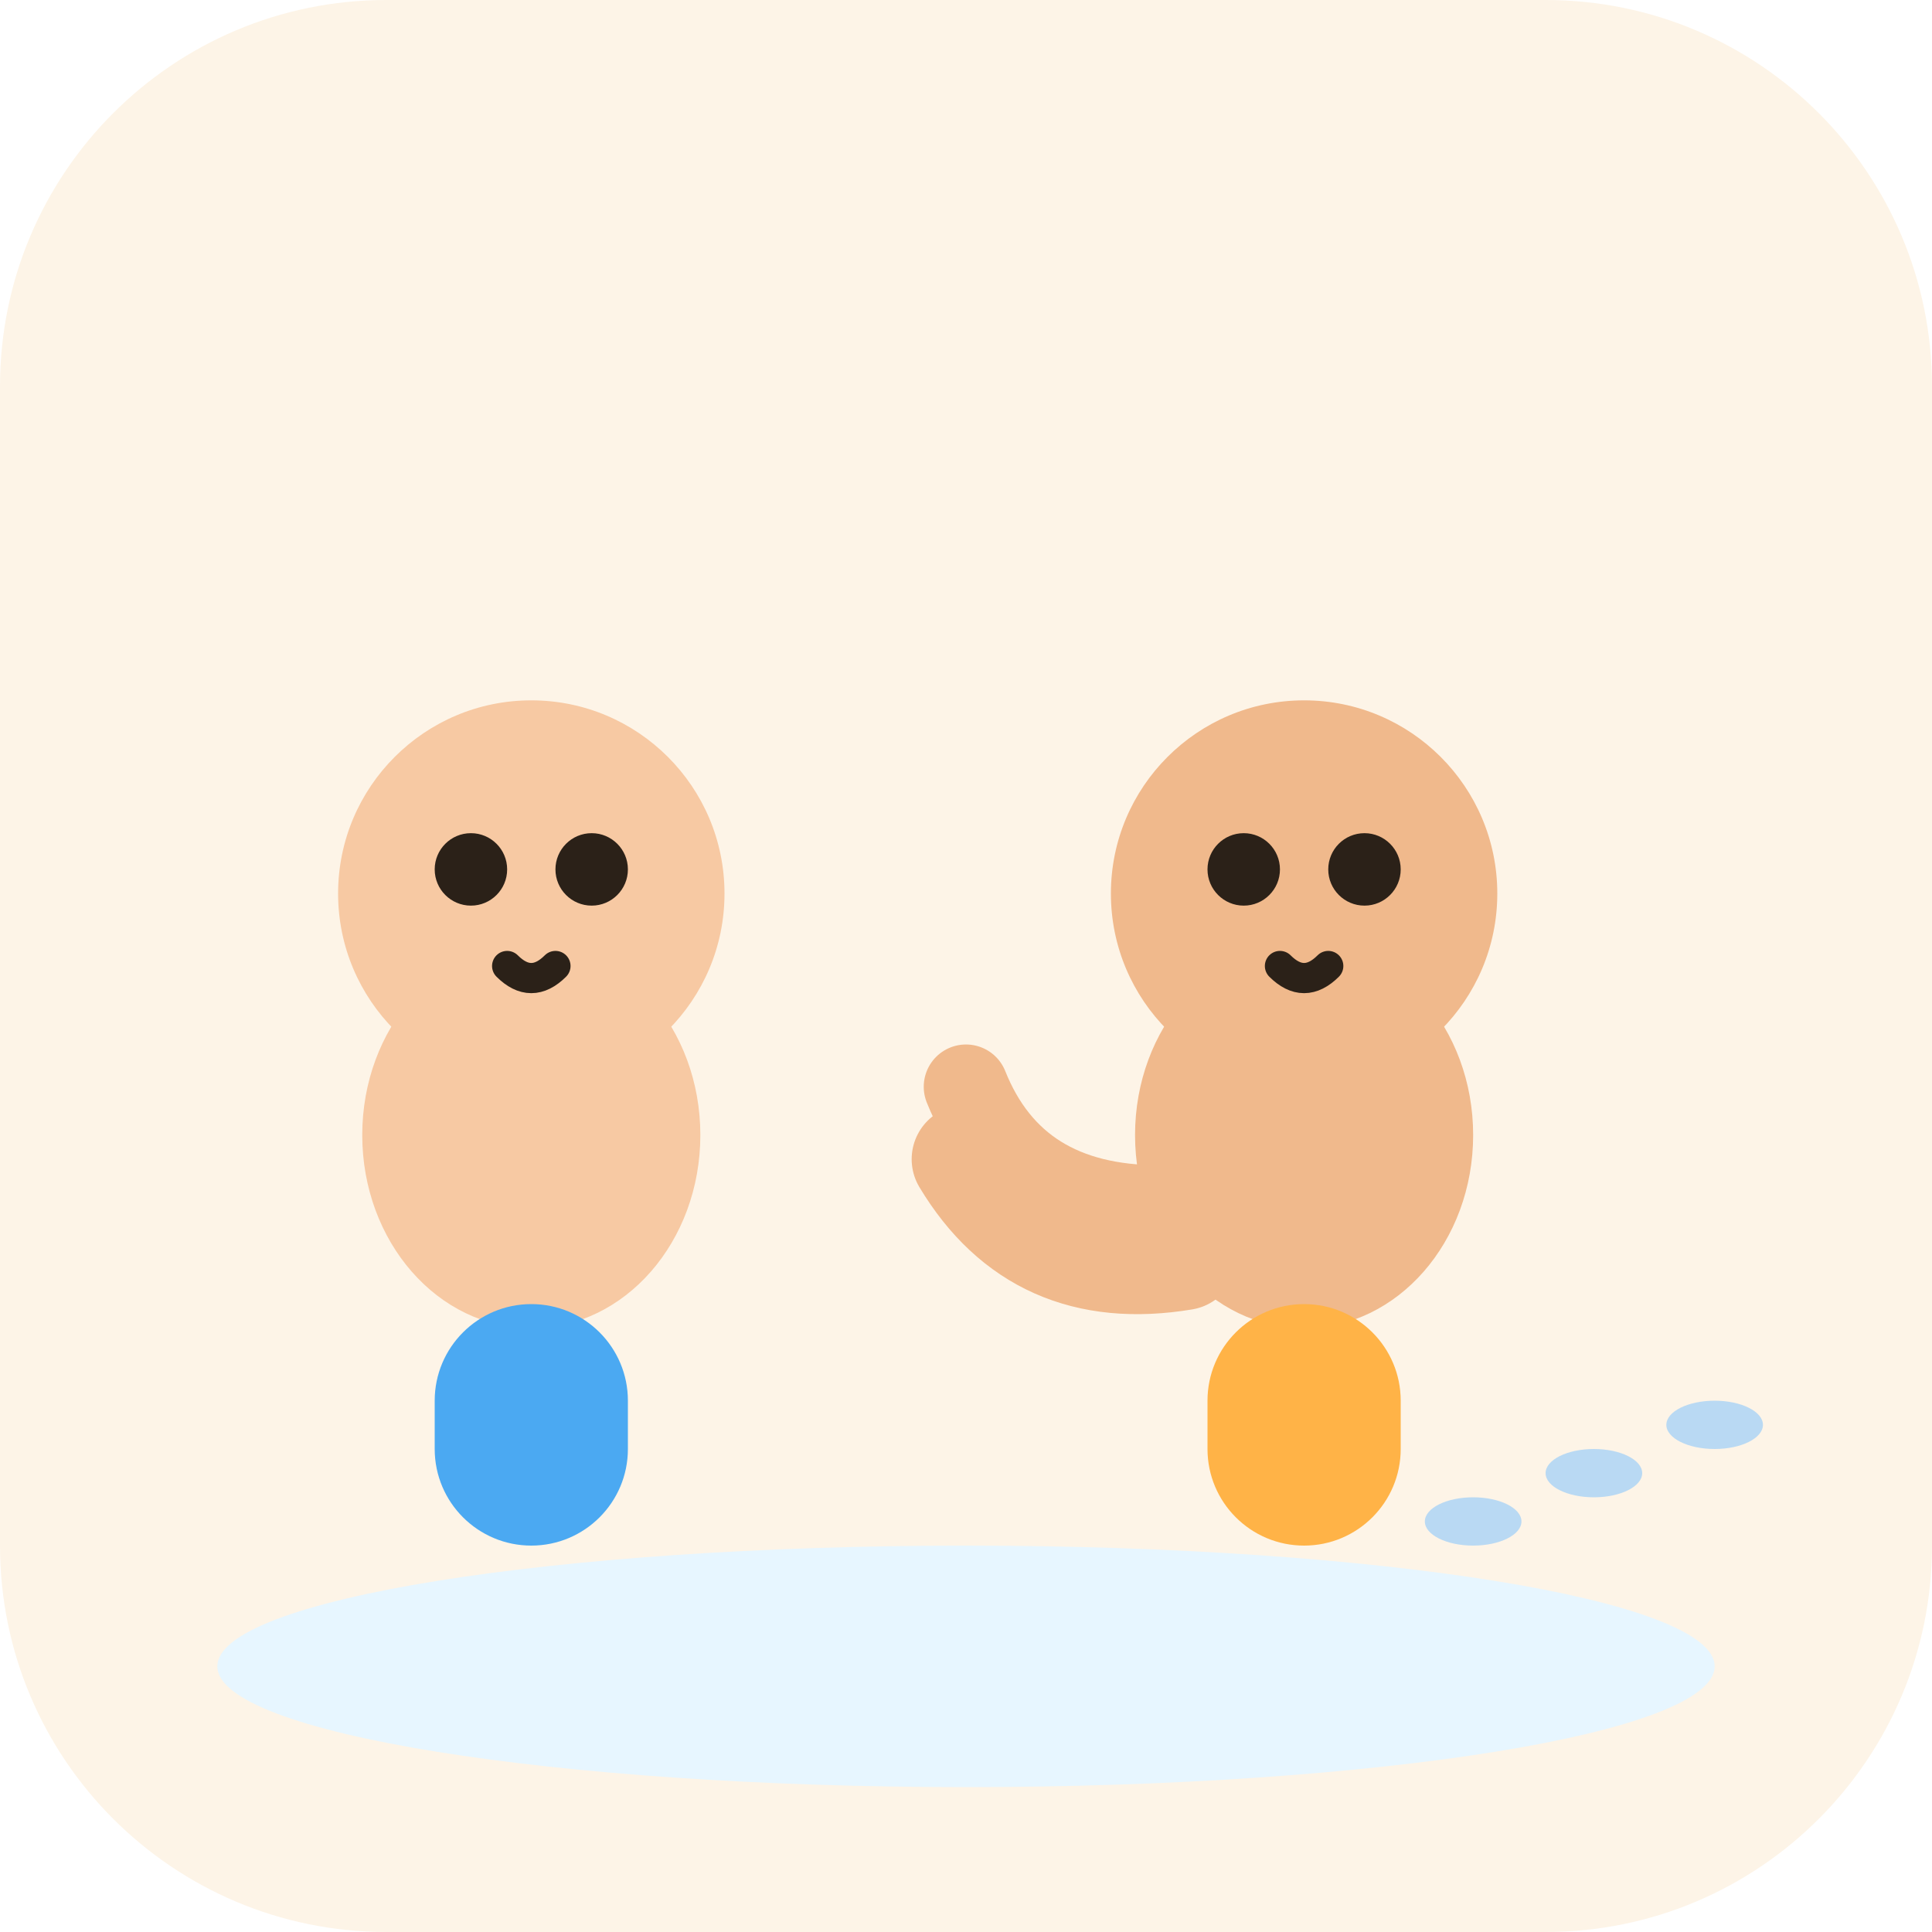
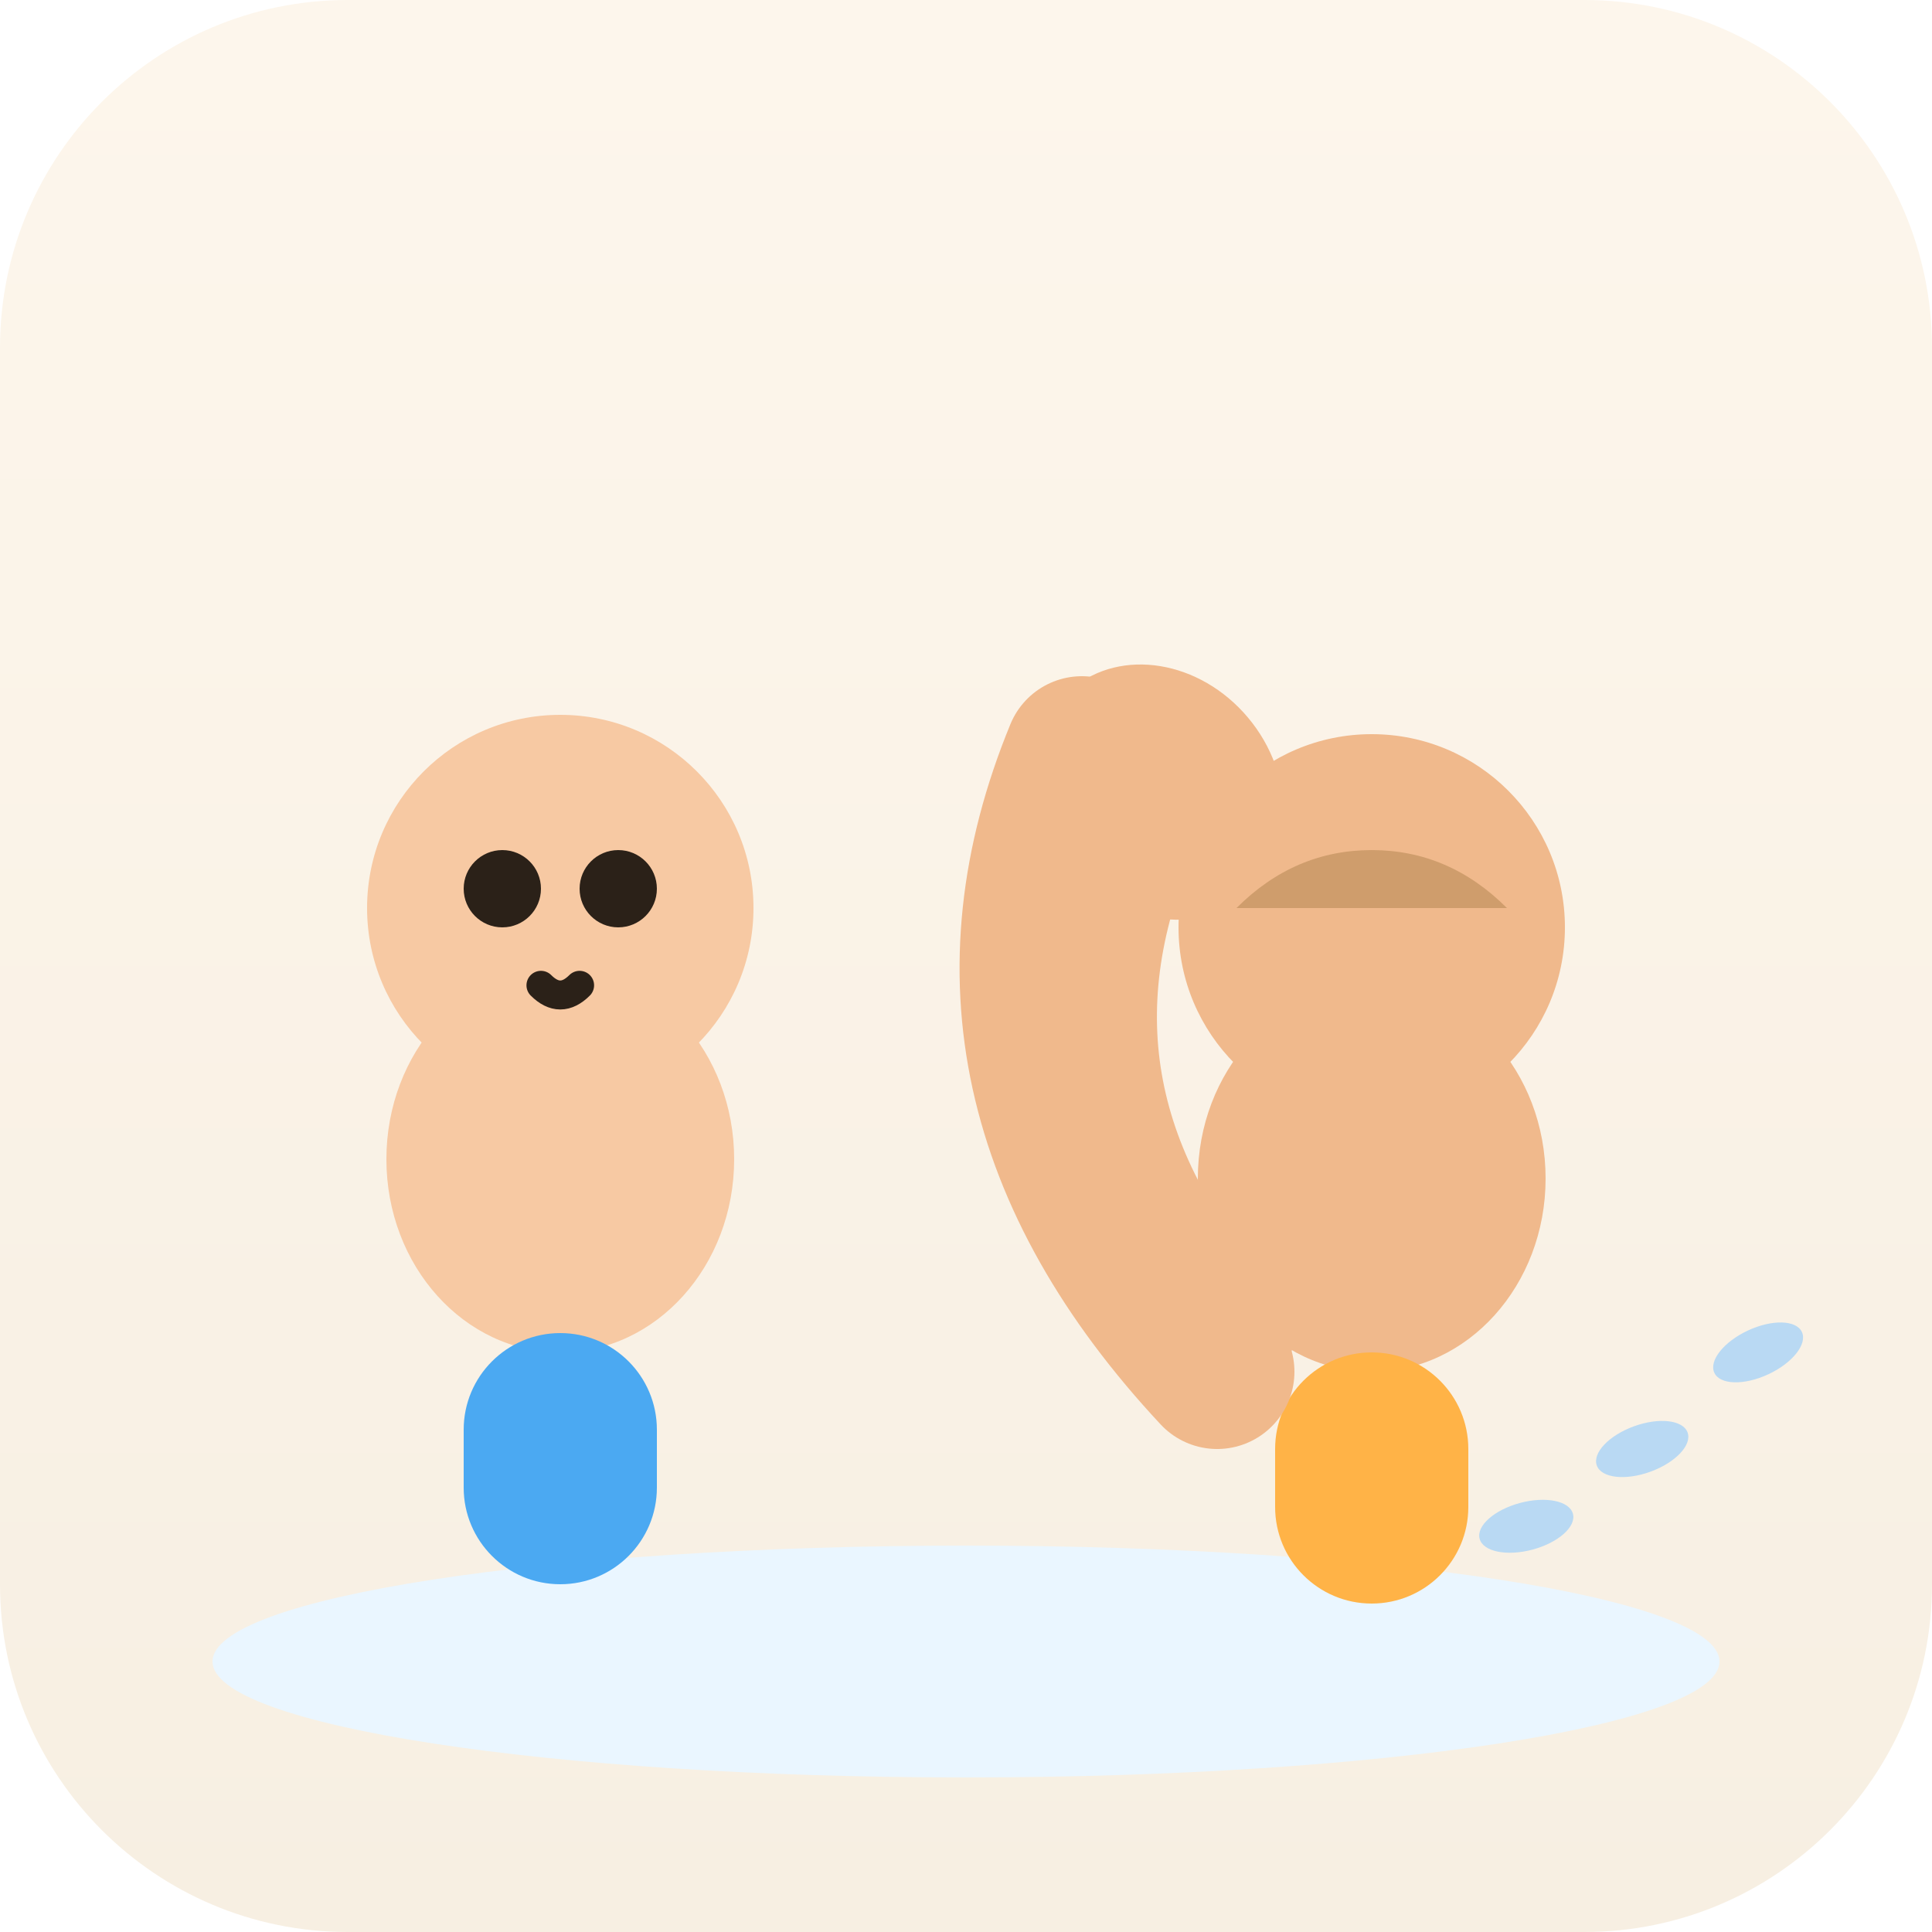
- <svg xmlns="http://www.w3.org/2000/svg" viewBox="0 0 160 160" role="img" aria-label="Uno se aleja y se despide con la mano">
-   <rect width="160" height="160" rx="32" fill="#fdf4e7" />
-   <ellipse cx="80" cy="138" rx="62" ry="10" fill="#e7f6ff" />
-   <ellipse cx="44" cy="94" rx="14" ry="16" fill="#f7c9a3" />
-   <circle cx="44" cy="74" r="16" fill="#f7c9a3" />
-   <circle cx="39" cy="72" r="3" fill="#2b2118" />
-   <circle cx="49" cy="72" r="3" fill="#2b2118" />
-   <path d="M42 80q2 2 4 0" stroke="#2b2118" stroke-width="2.5" stroke-linecap="round" fill="none" />
-   <rect x="36" y="108" width="16" height="20" rx="8" fill="#4ba9f2" />
-   <ellipse cx="108" cy="94" rx="14" ry="16" fill="#f0b98c" />
-   <circle cx="108" cy="74" r="16" fill="#f0b98c" />
-   <circle cx="113" cy="72" r="3" fill="#2b2118" />
-   <circle cx="103" cy="72" r="3" fill="#2b2118" />
-   <path d="M106 80q2 2 4 0" stroke="#2b2118" stroke-width="2.5" stroke-linecap="round" fill="none" />
-   <rect x="100" y="108" width="16" height="20" rx="8" fill="#ffb347" />
-   <path d="M98 104q-12 2 -18 -8" stroke="#f0b98c" stroke-width="9" stroke-linecap="round" fill="none" />
-   <path d="M96 100q-12 0 -16 -10" stroke="#f0b98c" stroke-width="7" stroke-linecap="round" fill="none" />
-   <ellipse cx="122" cy="126" rx="4" ry="2" fill="#b9d9f3" />
-   <ellipse cx="132" cy="122" rx="4" ry="2" fill="#b9d9f3" />
-   <ellipse cx="142" cy="118" rx="4" ry="2" fill="#b9d9f3" />
+ <svg xmlns="http://www.w3.org/2000/svg" viewBox="0 0 200 200" role="img" aria-label="Alguien se aleja y se despide con la mano">
+   <defs>
+     <linearGradient id="bg3" x1="0" y1="0" x2="0" y2="1">
+       <stop offset="0%" stop-color="#fdf6ec" />
+       <stop offset="100%" stop-color="#f7efe2" />
+     </linearGradient>
+   </defs>
+   <rect width="200" height="200" rx="36" fill="url(#bg3)" />
+   <ellipse cx="100" cy="172" rx="78" ry="12" fill="#eaf6ff" />
+   <ellipse cx="58" cy="120" rx="18" ry="20" fill="#f7c9a3" />
+   <circle cx="58" cy="94" r="20" fill="#f7c9a3" />
+   <circle cx="52" cy="92" r="4" fill="#2b2118" />
+   <circle cx="64" cy="92" r="4" fill="#2b2118" />
+   <path d="M56 102 Q58 104 60 102" stroke="#2b2118" stroke-width="3" stroke-linecap="round" fill="none" />
+   <rect x="48" y="138" width="20" height="26" rx="10" fill="#4ba9f2" />
+   <ellipse cx="142" cy="122" rx="18" ry="20" fill="#f0b98c" />
+   <circle cx="142" cy="96" r="20" fill="#f0b98c" />
+   <circle cx="148" cy="94" r="4" fill="#2b2118" />
+   <ellipse cx="142" cy="96" rx="18" ry="18" fill="#f0b98c" />
+   <path d="M128 94 Q134 88 142 88 Q150 88 156 94" fill="#b98a56" opacity="0.6" />
+   <rect x="132" y="140" width="20" height="26" rx="10" fill="#ffb347" />
+   <path d="M126 142 Q98 112 112 78" stroke="#f0b98c" stroke-width="16" stroke-linecap="round" fill="none" />
+   <path d="M128 138 Q106 114 118 86" stroke="#f0b98c" stroke-width="12" stroke-linecap="round" fill="none" />
+   <ellipse cx="120" cy="82" rx="12" ry="14" fill="#f0b98c" transform="rotate(-40 120 82)" />
+   <ellipse cx="158" cy="158" rx="5" ry="2.5" fill="#b9d9f3" transform="rotate(-15 158 158)" />
+   <ellipse cx="170" cy="150" rx="5" ry="2.5" fill="#b9d9f3" transform="rotate(-20 170 150)" />
+   <ellipse cx="182" cy="140" rx="5" ry="2.5" fill="#b9d9f3" transform="rotate(-25 182 140)" />
</svg>
